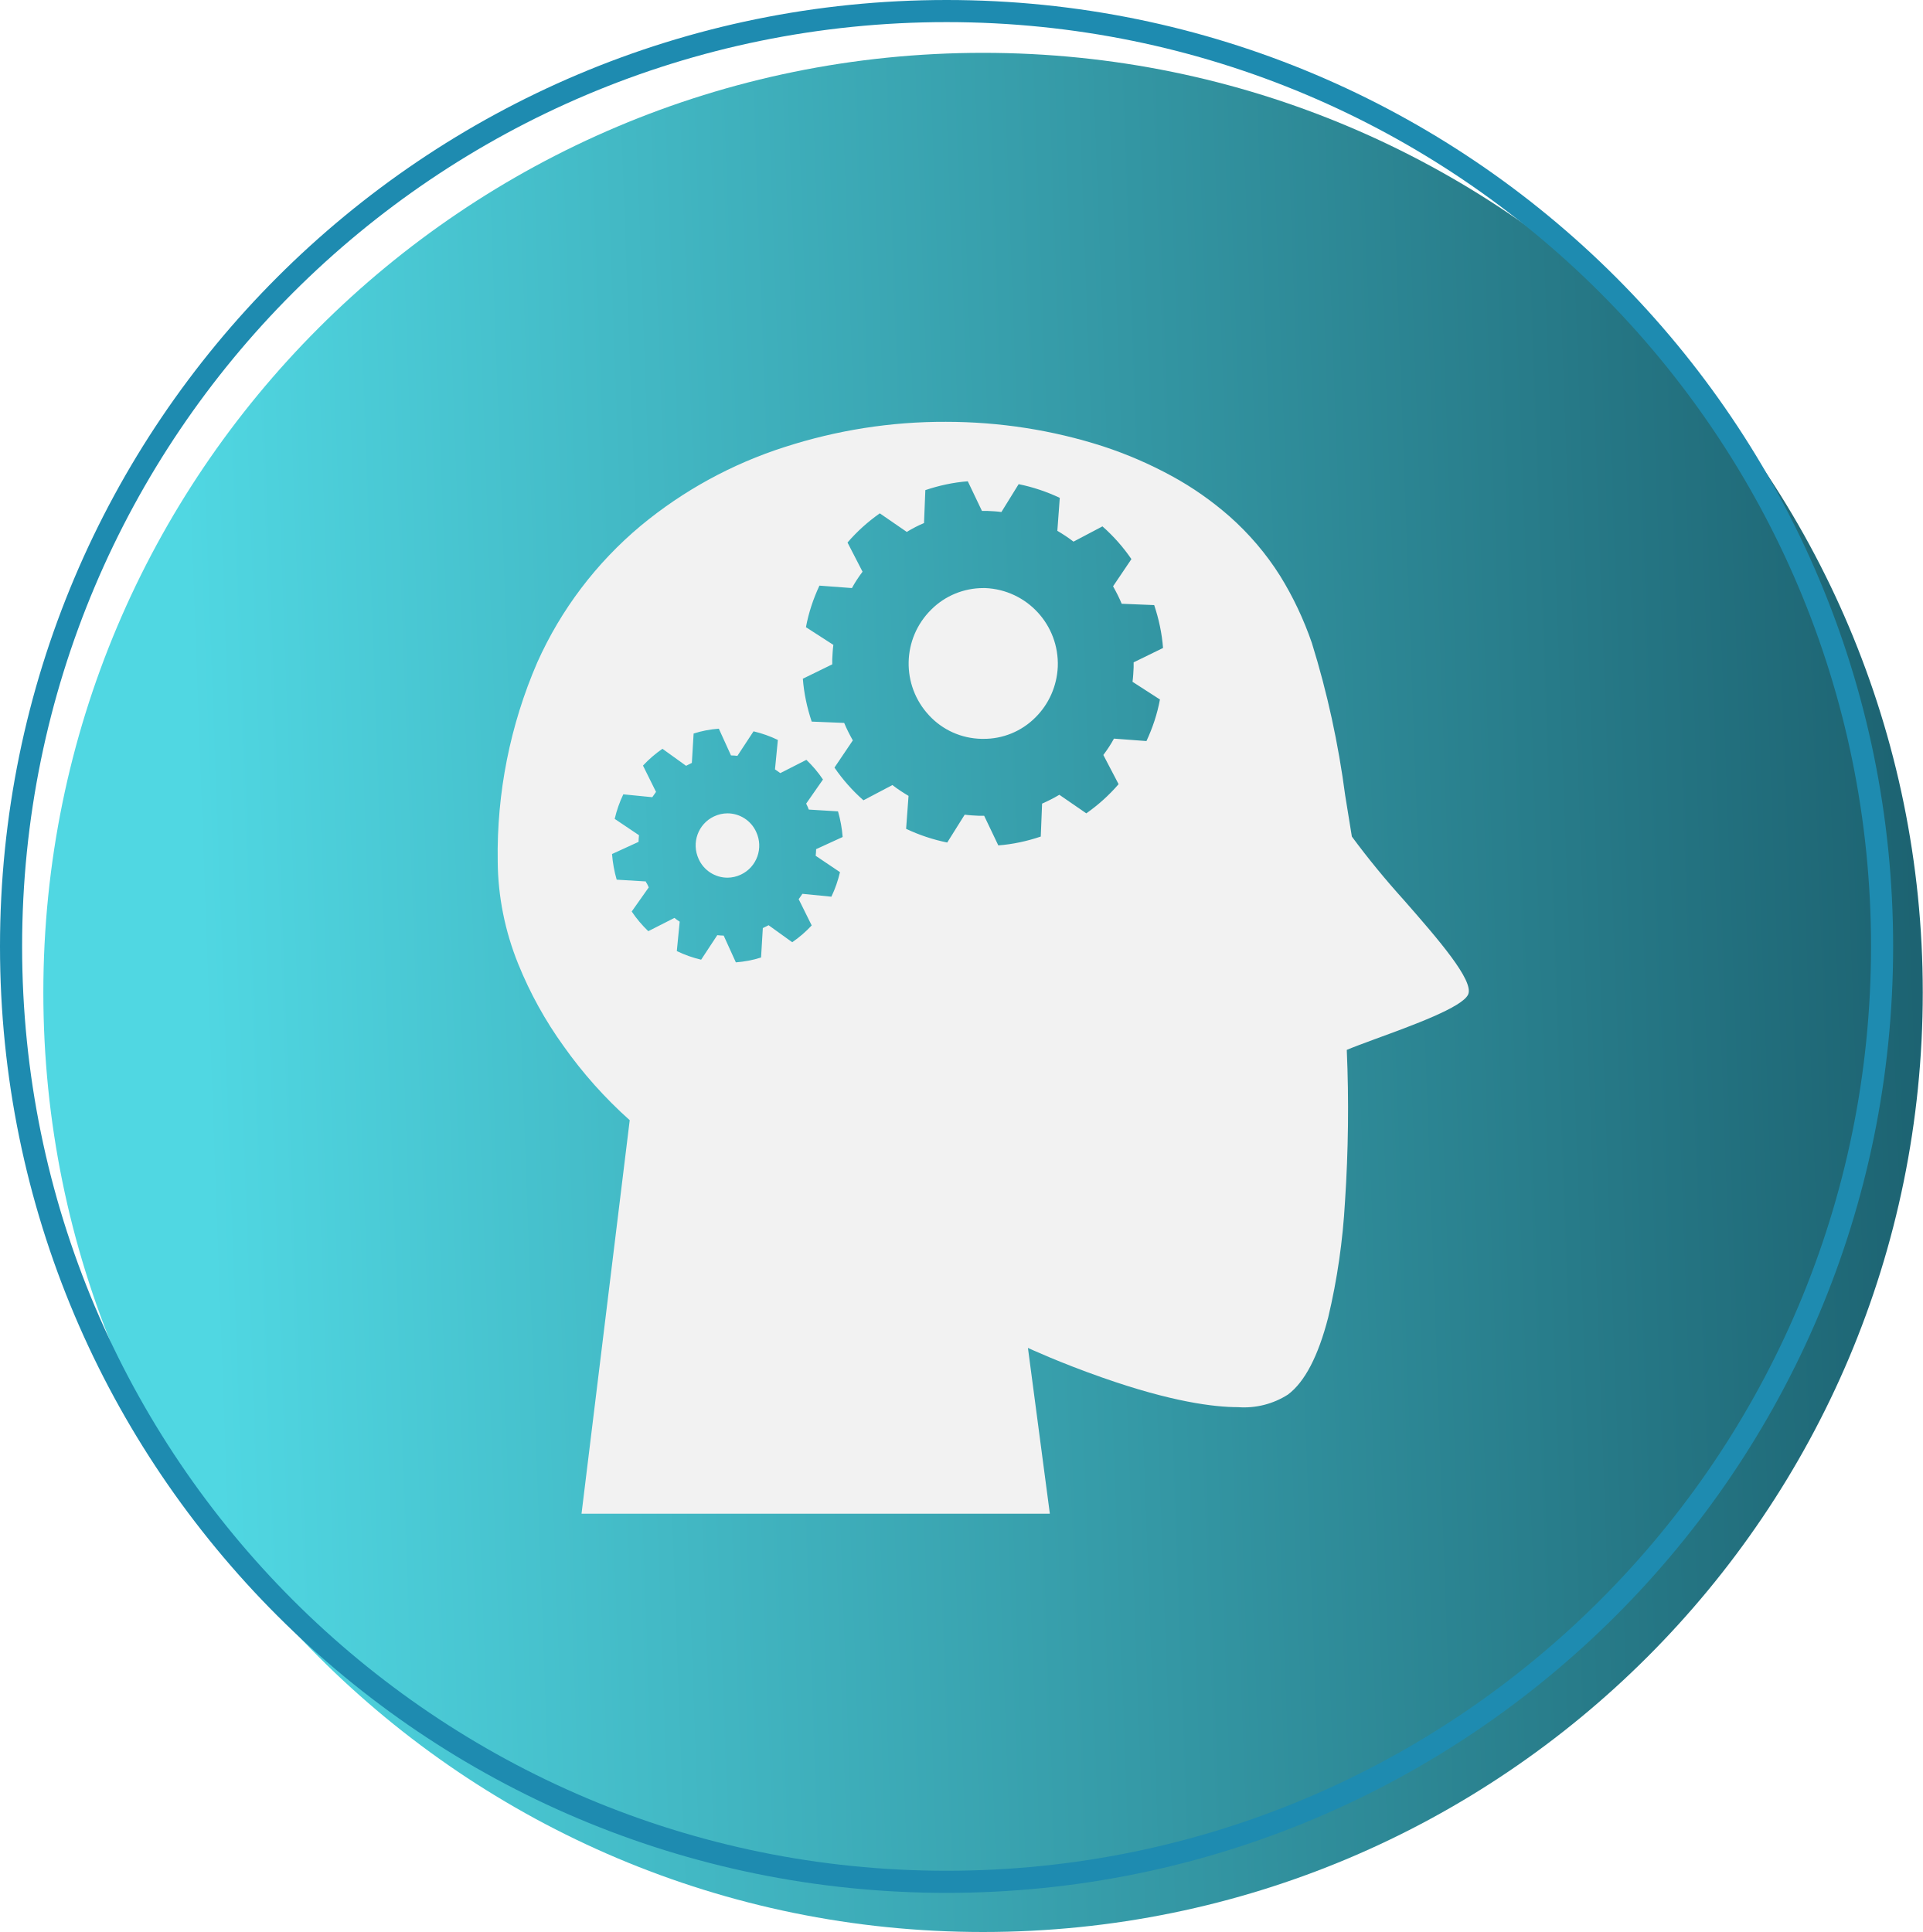
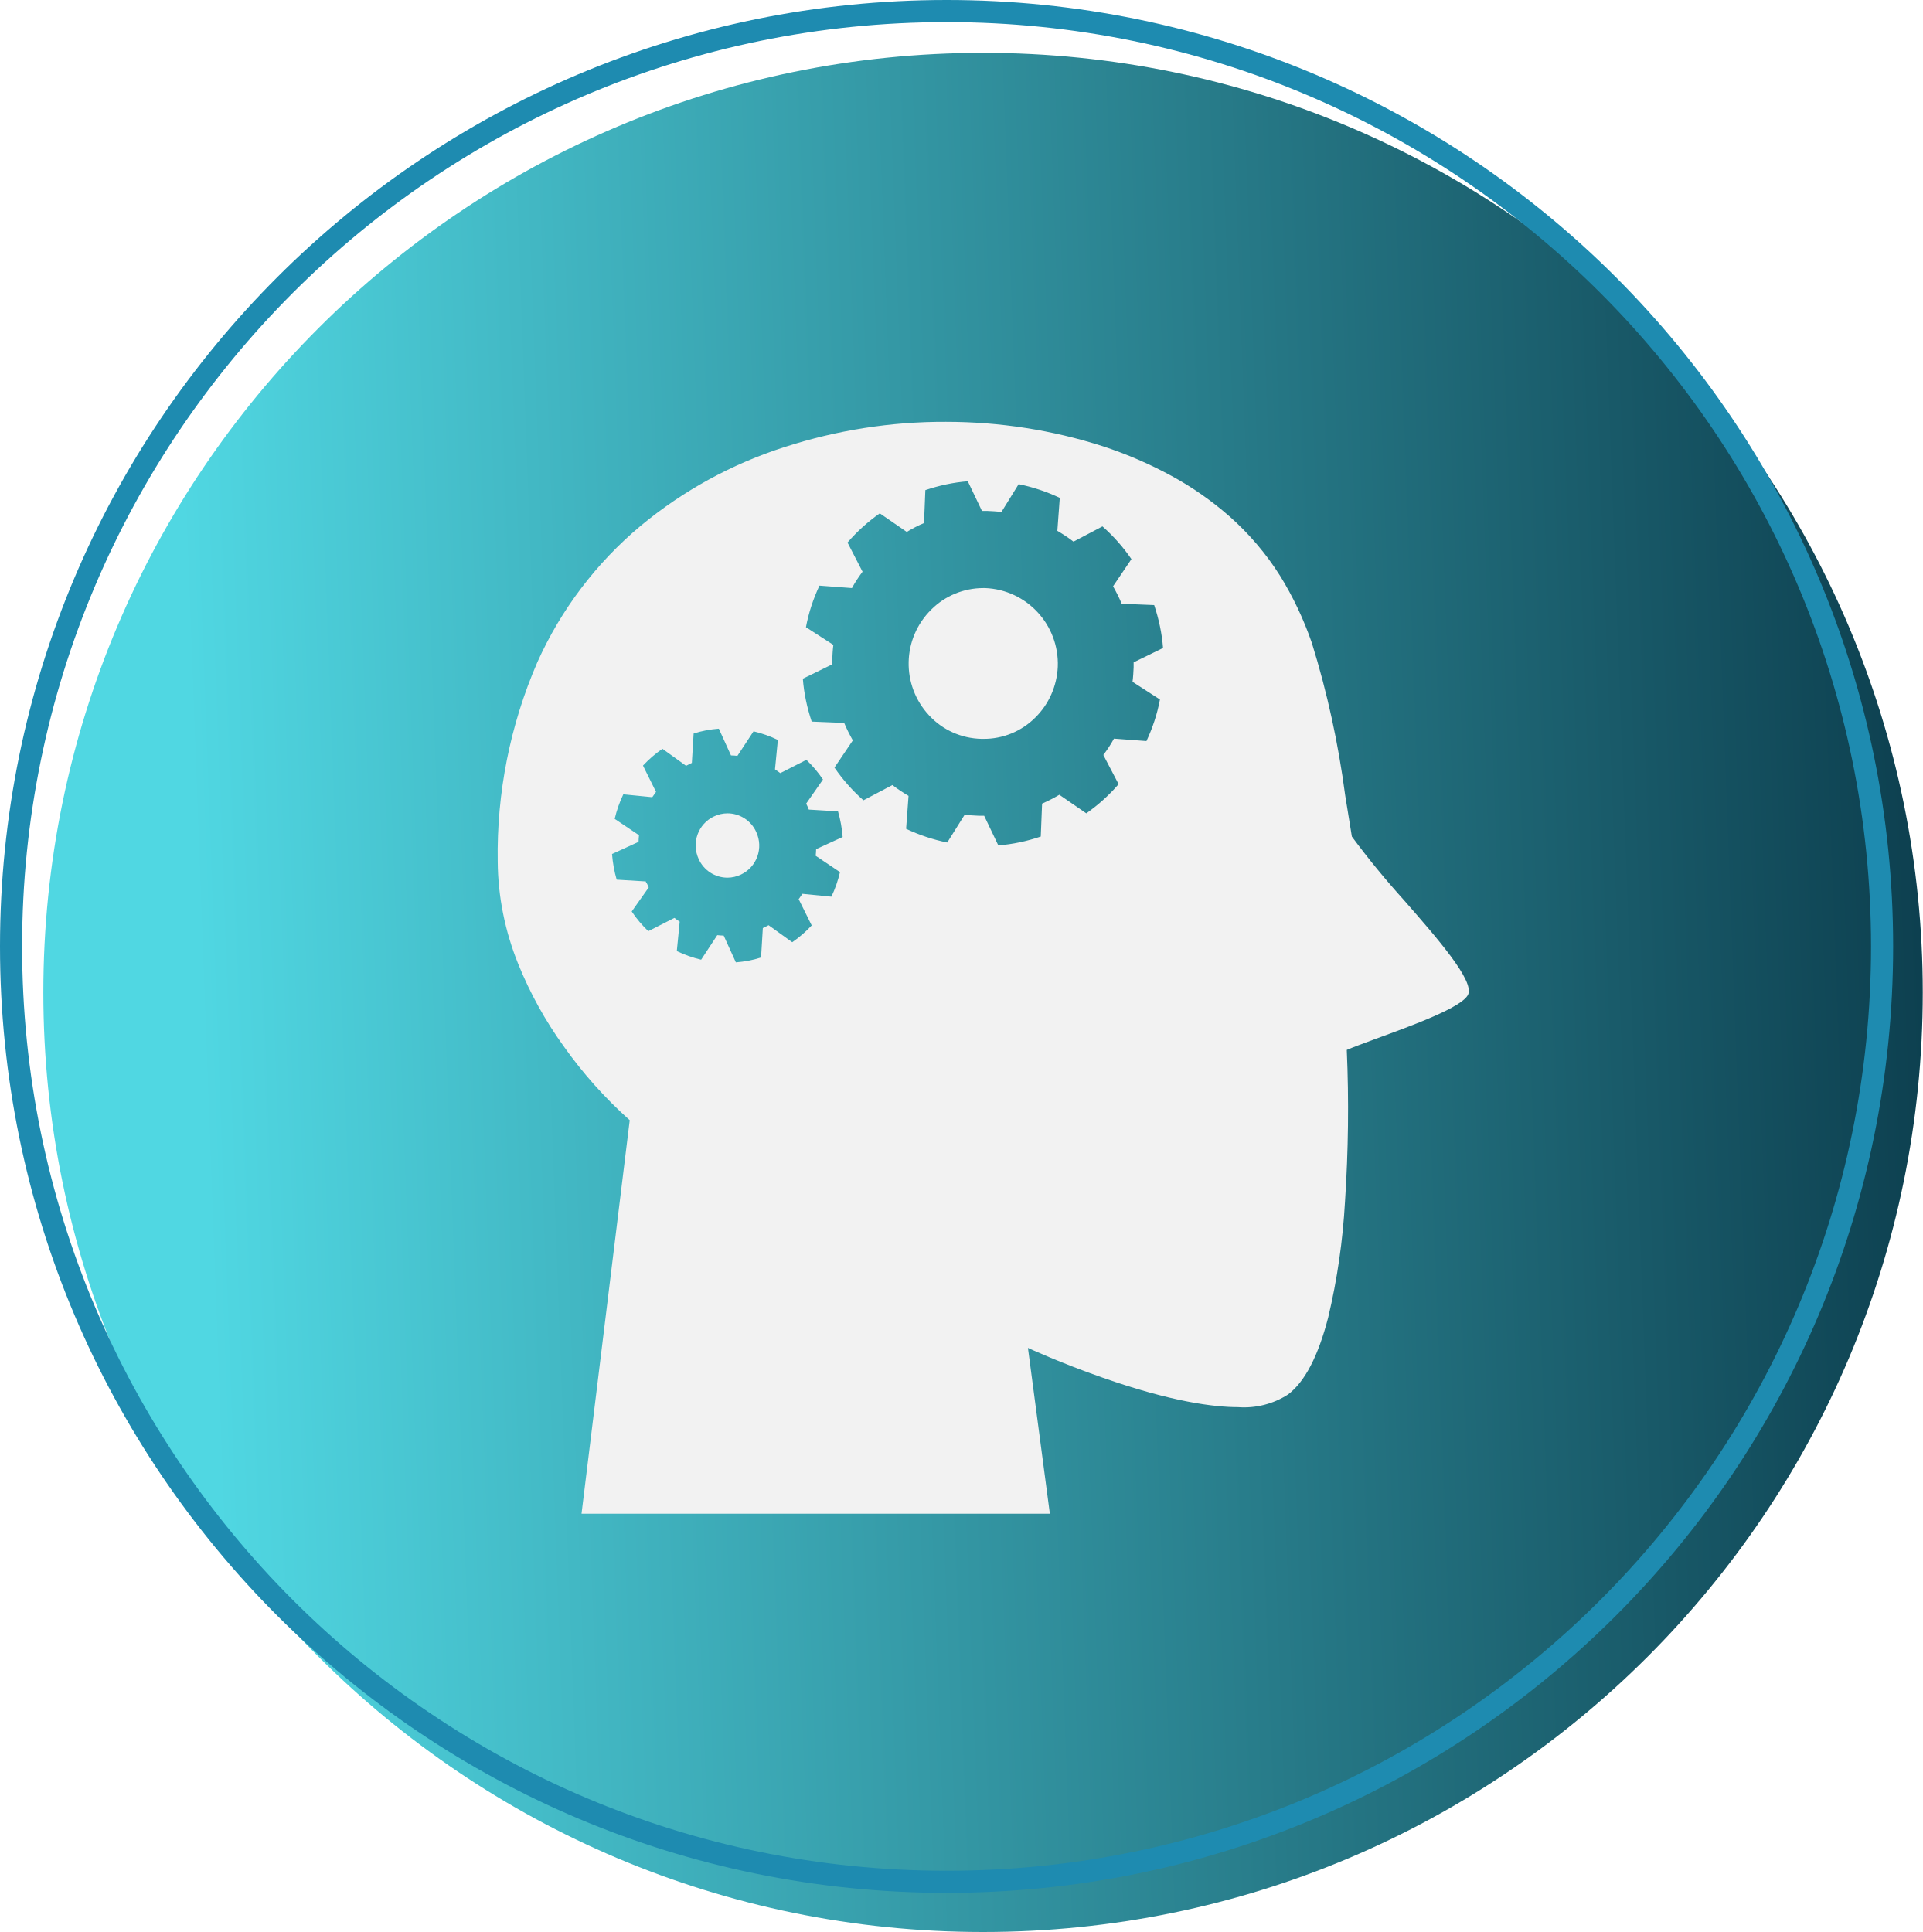
<svg xmlns="http://www.w3.org/2000/svg" id="Camada_2" viewBox="0 0 86.96 87.39">
  <defs>
-     <style>.cls-1{fill:#f2f2f2;}.cls-2{fill:url(#Gradiente_sem_nome_42);}.cls-3{fill:none;stroke:#1e8bb0;}</style>
-     <linearGradient id="Gradiente_sem_nome_42" x1="-319.15" y1="584.27" x2="-319.97" y2="584.24" gradientTransform="translate(40005.81 73076.09) scale(125 -125)" gradientUnits="userSpaceOnUse">
-       <stop offset="0" stop-color="#0b3b4b" />
+     <style>.cls-1{fill:#f2f2f2;}.cls-2{fill:url(#Nova_amostra_de_gradiente_1);}.cls-3{fill:none;stroke:#1e8bb0;}</style>
+     <linearGradient id="Nova_amostra_de_gradiente_1" x1="1672.21" y1="6071.2" x2="1671.4" y2="6071.17" gradientTransform="translate(-208914.4 758943) scale(125 -125)" gradientUnits="userSpaceOnUse">
+       <stop offset=".22" stop-color="#0b3b4b" />
      <stop offset="1" stop-color="#50d7e2" />
    </linearGradient>
  </defs>
  <g id="Camada_1-2">
    <circle id="Elipse_21" class="cls-2" cx="44.46" cy="44.89" r="42.5" />
    <path id="Subtração_61" class="cls-1" d="m47.47,68.47h-21.17l2.18-17.8c-1.12-1-2.12-2.12-2.99-3.35-.83-1.15-1.52-2.4-2.05-3.71-.6-1.48-.92-3.06-.93-4.65-.05-3.09.56-6.16,1.79-9,1.07-2.39,2.67-4.5,4.68-6.18,1.92-1.59,4.13-2.8,6.51-3.56,2.35-.76,4.81-1.15,7.29-1.14,2.41,0,4.82.37,7.11,1.11,1.07.35,2.11.8,3.1,1.34.94.51,1.82,1.13,2.62,1.83.88.78,1.65,1.68,2.28,2.68.59.95,1.07,1.97,1.44,3.04.7,2.25,1.2,4.56,1.51,6.91.1.6.2,1.23.3,1.85.73.99,1.52,1.95,2.35,2.87,1.57,1.79,3.18,3.65,2.91,4.27-.25.58-2.54,1.41-4.21,2.02-.54.2-1,.37-1.28.49h0c.1,2.29.07,4.58-.08,6.86-.1,1.77-.35,3.52-.76,5.24-.45,1.75-1.06,2.92-1.82,3.49-.67.43-1.47.63-2.26.57-1.06,0-2.99-.23-6.14-1.34-1.89-.66-3.34-1.33-3.36-1.34l.99,7.49h0Zm-15.03-26.17h0c.1.01.2.02.29.02l.55,1.21c.39-.03.77-.1,1.14-.22l.08-1.33s.06-.03.1-.05c.05-.02.1-.05.16-.08l1.07.77c.32-.22.62-.48.88-.76l-.59-1.19c.06-.07.11-.16.17-.24l1.31.13c.17-.35.3-.73.39-1.11l-1.1-.74c.01-.1.02-.2.02-.3l1.2-.55c-.03-.39-.1-.78-.21-1.16l-1.32-.08s-.03-.06-.04-.1c-.02-.05-.05-.11-.08-.17l.76-1.09c-.22-.33-.47-.62-.75-.89l-1.18.6c-.08-.06-.16-.11-.24-.17l.13-1.33c-.35-.17-.72-.3-1.1-.39l-.73,1.11c-.09-.01-.19-.02-.29-.02l-.55-1.21c-.39.03-.77.1-1.14.22l-.08,1.33s-.07.03-.1.05c-.05.02-.1.05-.16.08l-1.07-.77c-.32.22-.62.48-.88.76l.59,1.19c-.05.07-.11.15-.17.24l-1.31-.13c-.17.35-.3.73-.39,1.11l1.1.74c-.01.1-.02.19-.02.3l-1.2.55c.03.39.1.78.21,1.16l1.32.08v.02s.03.06.05.08c.03.05.05.11.08.17l-.77,1.09c.22.33.47.62.75.89l1.18-.6c.08.06.16.12.24.17l-.13,1.33c.35.17.72.3,1.1.39l.73-1.11h0Zm12.07-5.4h0l.64,1.34c.65-.05,1.3-.19,1.92-.4l.06-1.49c.27-.12.53-.25.78-.4l1.22.84c.54-.38,1.03-.82,1.46-1.32l-.69-1.32c.18-.24.34-.48.48-.74l1.47.11c.28-.6.49-1.23.61-1.88l-1.24-.8c.03-.23.04-.44.05-.65v-.23l1.33-.65c-.05-.66-.19-1.31-.4-1.94l-1.47-.06c-.11-.27-.25-.54-.39-.79l.83-1.23c-.37-.54-.81-1.04-1.31-1.48l-1.31.69c-.23-.18-.48-.34-.73-.49l.11-1.49c-.59-.28-1.22-.49-1.86-.62l-.78,1.26c-.21-.03-.43-.04-.65-.05h-.23l-.64-1.34c-.65.05-1.3.19-1.92.4l-.06,1.49c-.27.11-.53.25-.78.4l-1.22-.84c-.54.38-1.03.82-1.46,1.32l.68,1.32c-.18.24-.34.48-.48.74l-1.47-.11c-.28.6-.49,1.23-.61,1.88l1.24.8c-.03.23-.04.44-.05.65v.23l-1.33.65c.05.66.19,1.31.4,1.94l1.47.06c.11.27.25.54.39.79l-.83,1.23c.37.54.81,1.04,1.31,1.48l1.31-.69c.23.18.48.34.73.49l-.11,1.49c.59.28,1.22.49,1.86.62l.79-1.26c.22.03.44.04.65.05h.22Zm-11.61,2.8c-.56,0-1.07-.33-1.3-.84-.34-.73-.03-1.59.69-1.93.19-.09.4-.14.61-.14.56,0,1.07.33,1.3.84.34.73.03,1.59-.69,1.93-.19.09-.4.14-.61.14Zm11.57-6.28h-.09c-.9-.02-1.75-.4-2.36-1.06-1.27-1.36-1.23-3.48.1-4.79.62-.62,1.47-.97,2.35-.97h.09c1.89.08,3.35,1.67,3.28,3.56-.04.87-.4,1.69-1.02,2.3-.62.62-1.47.97-2.35.96Z" />
    <circle class="cls-3" cx="42.81" cy="42.81" r="42.31" />
  </g>
</svg>
